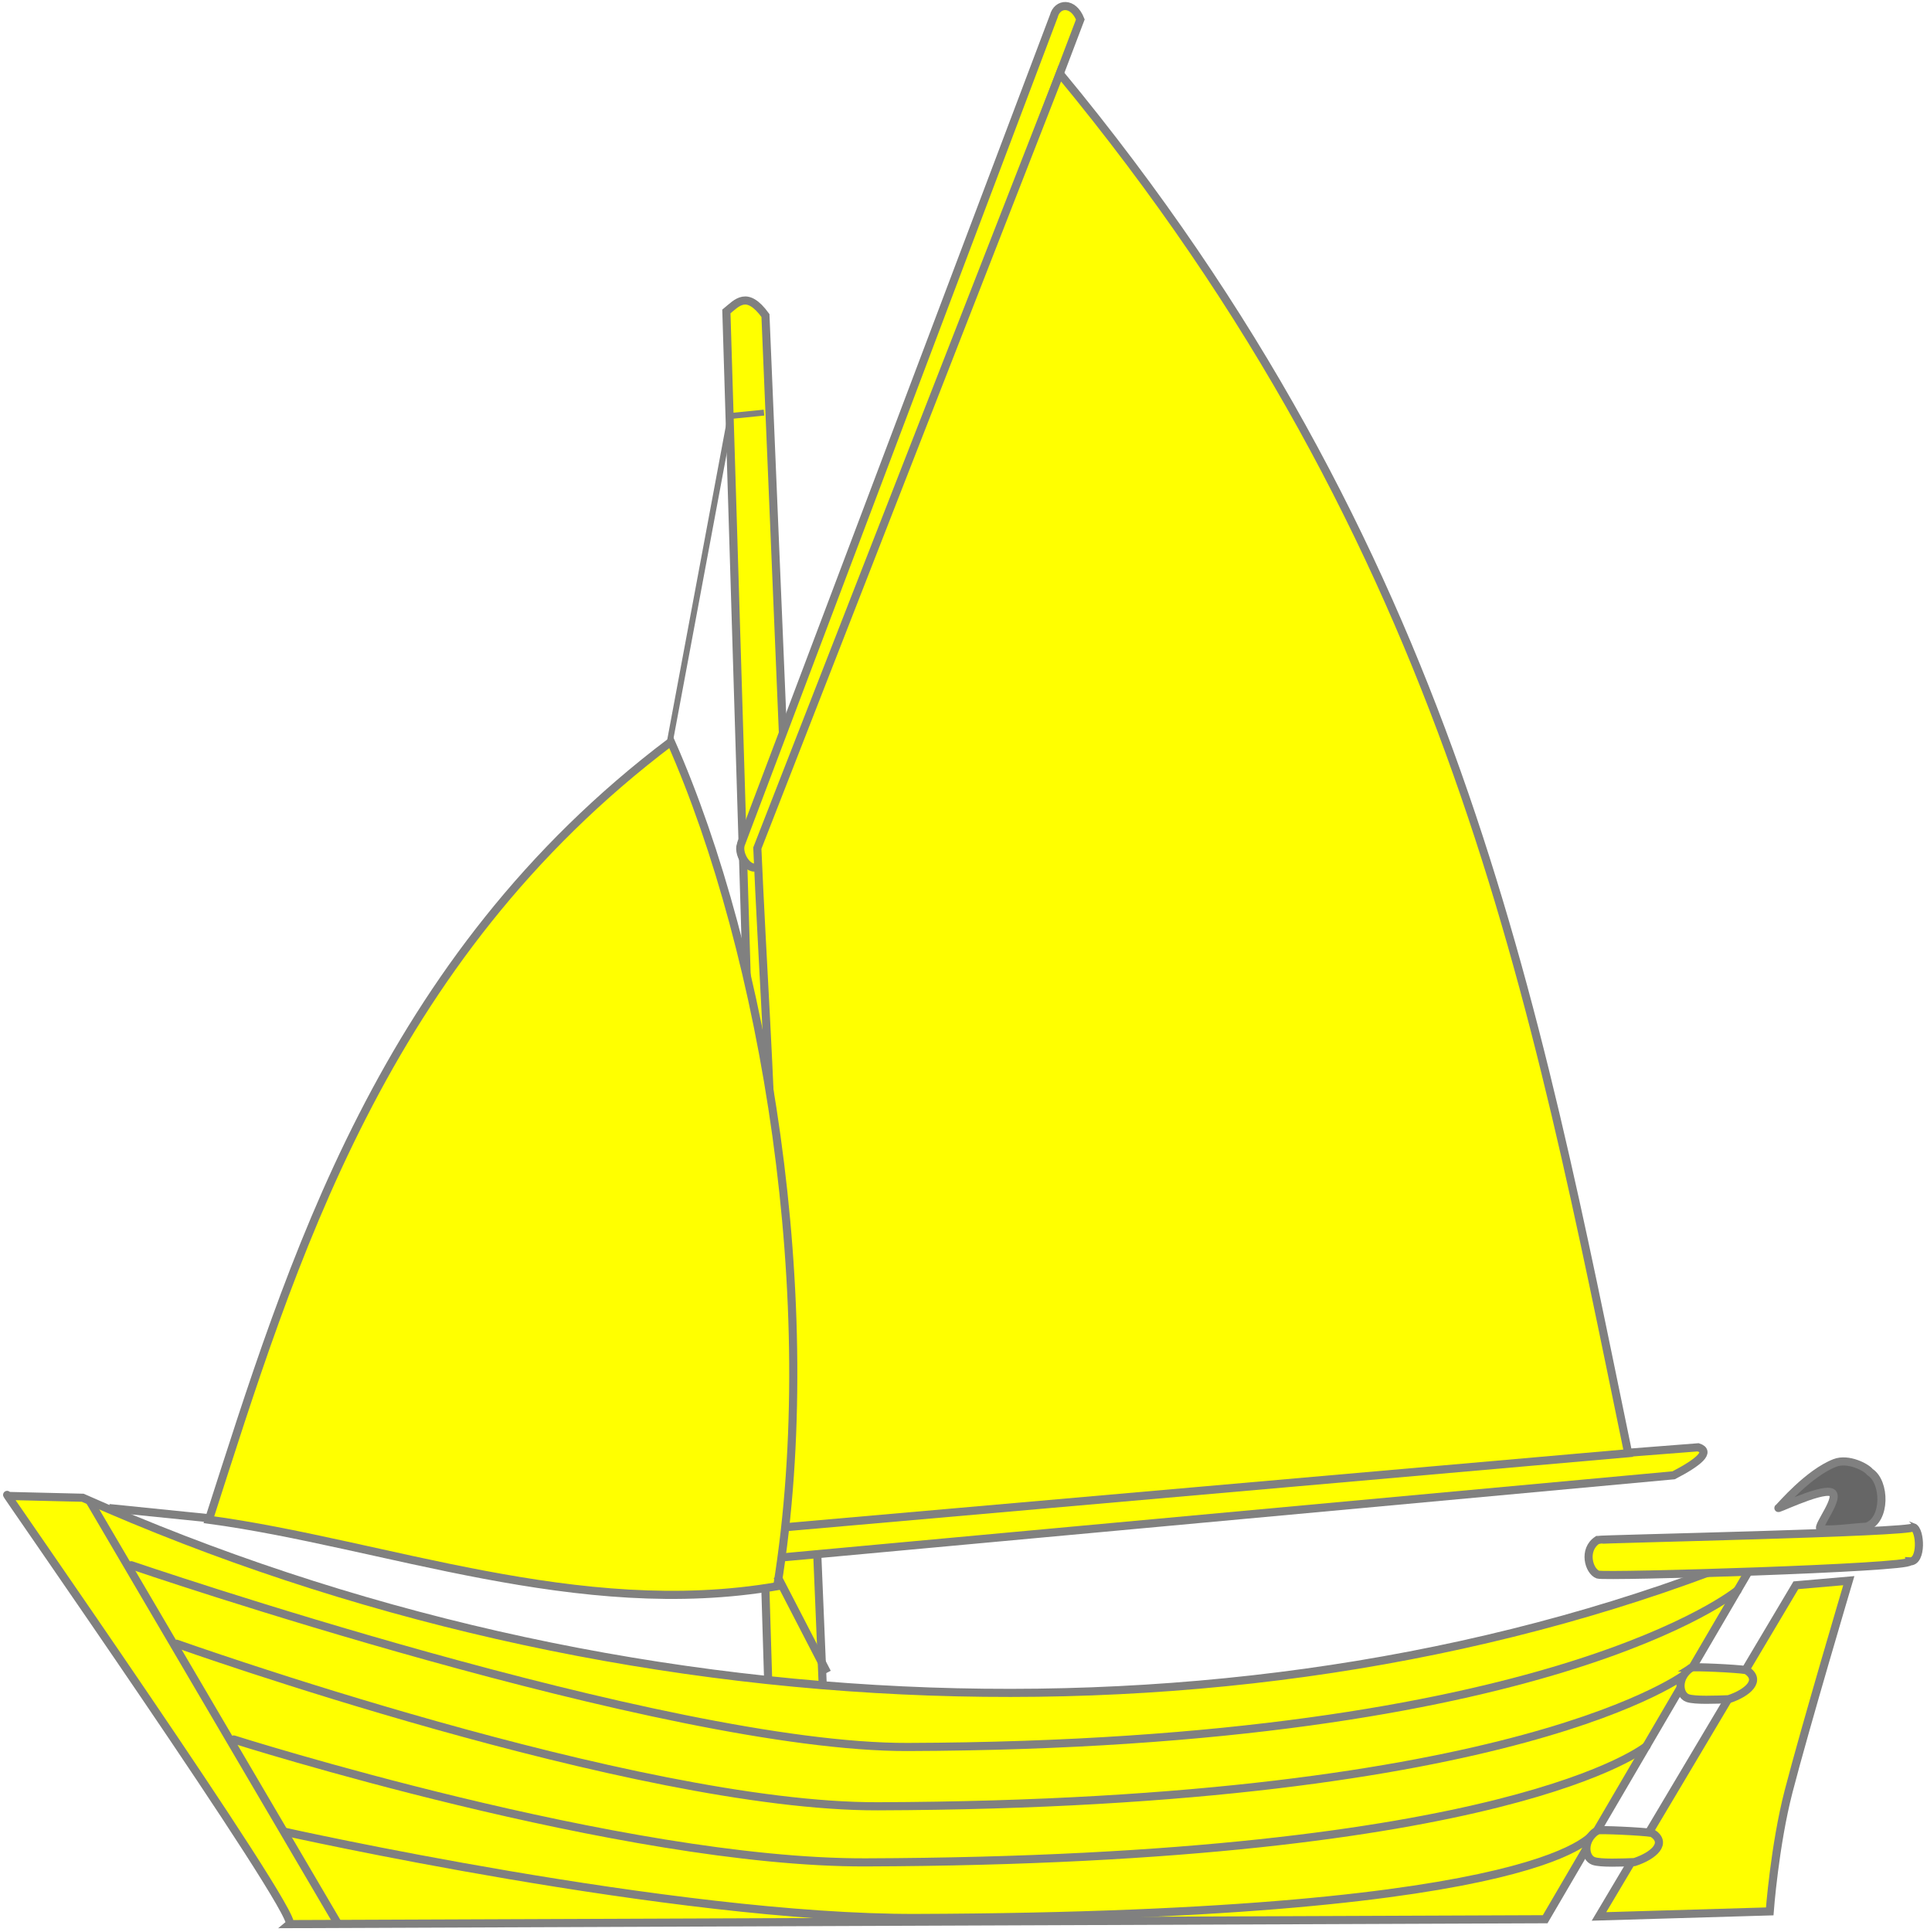
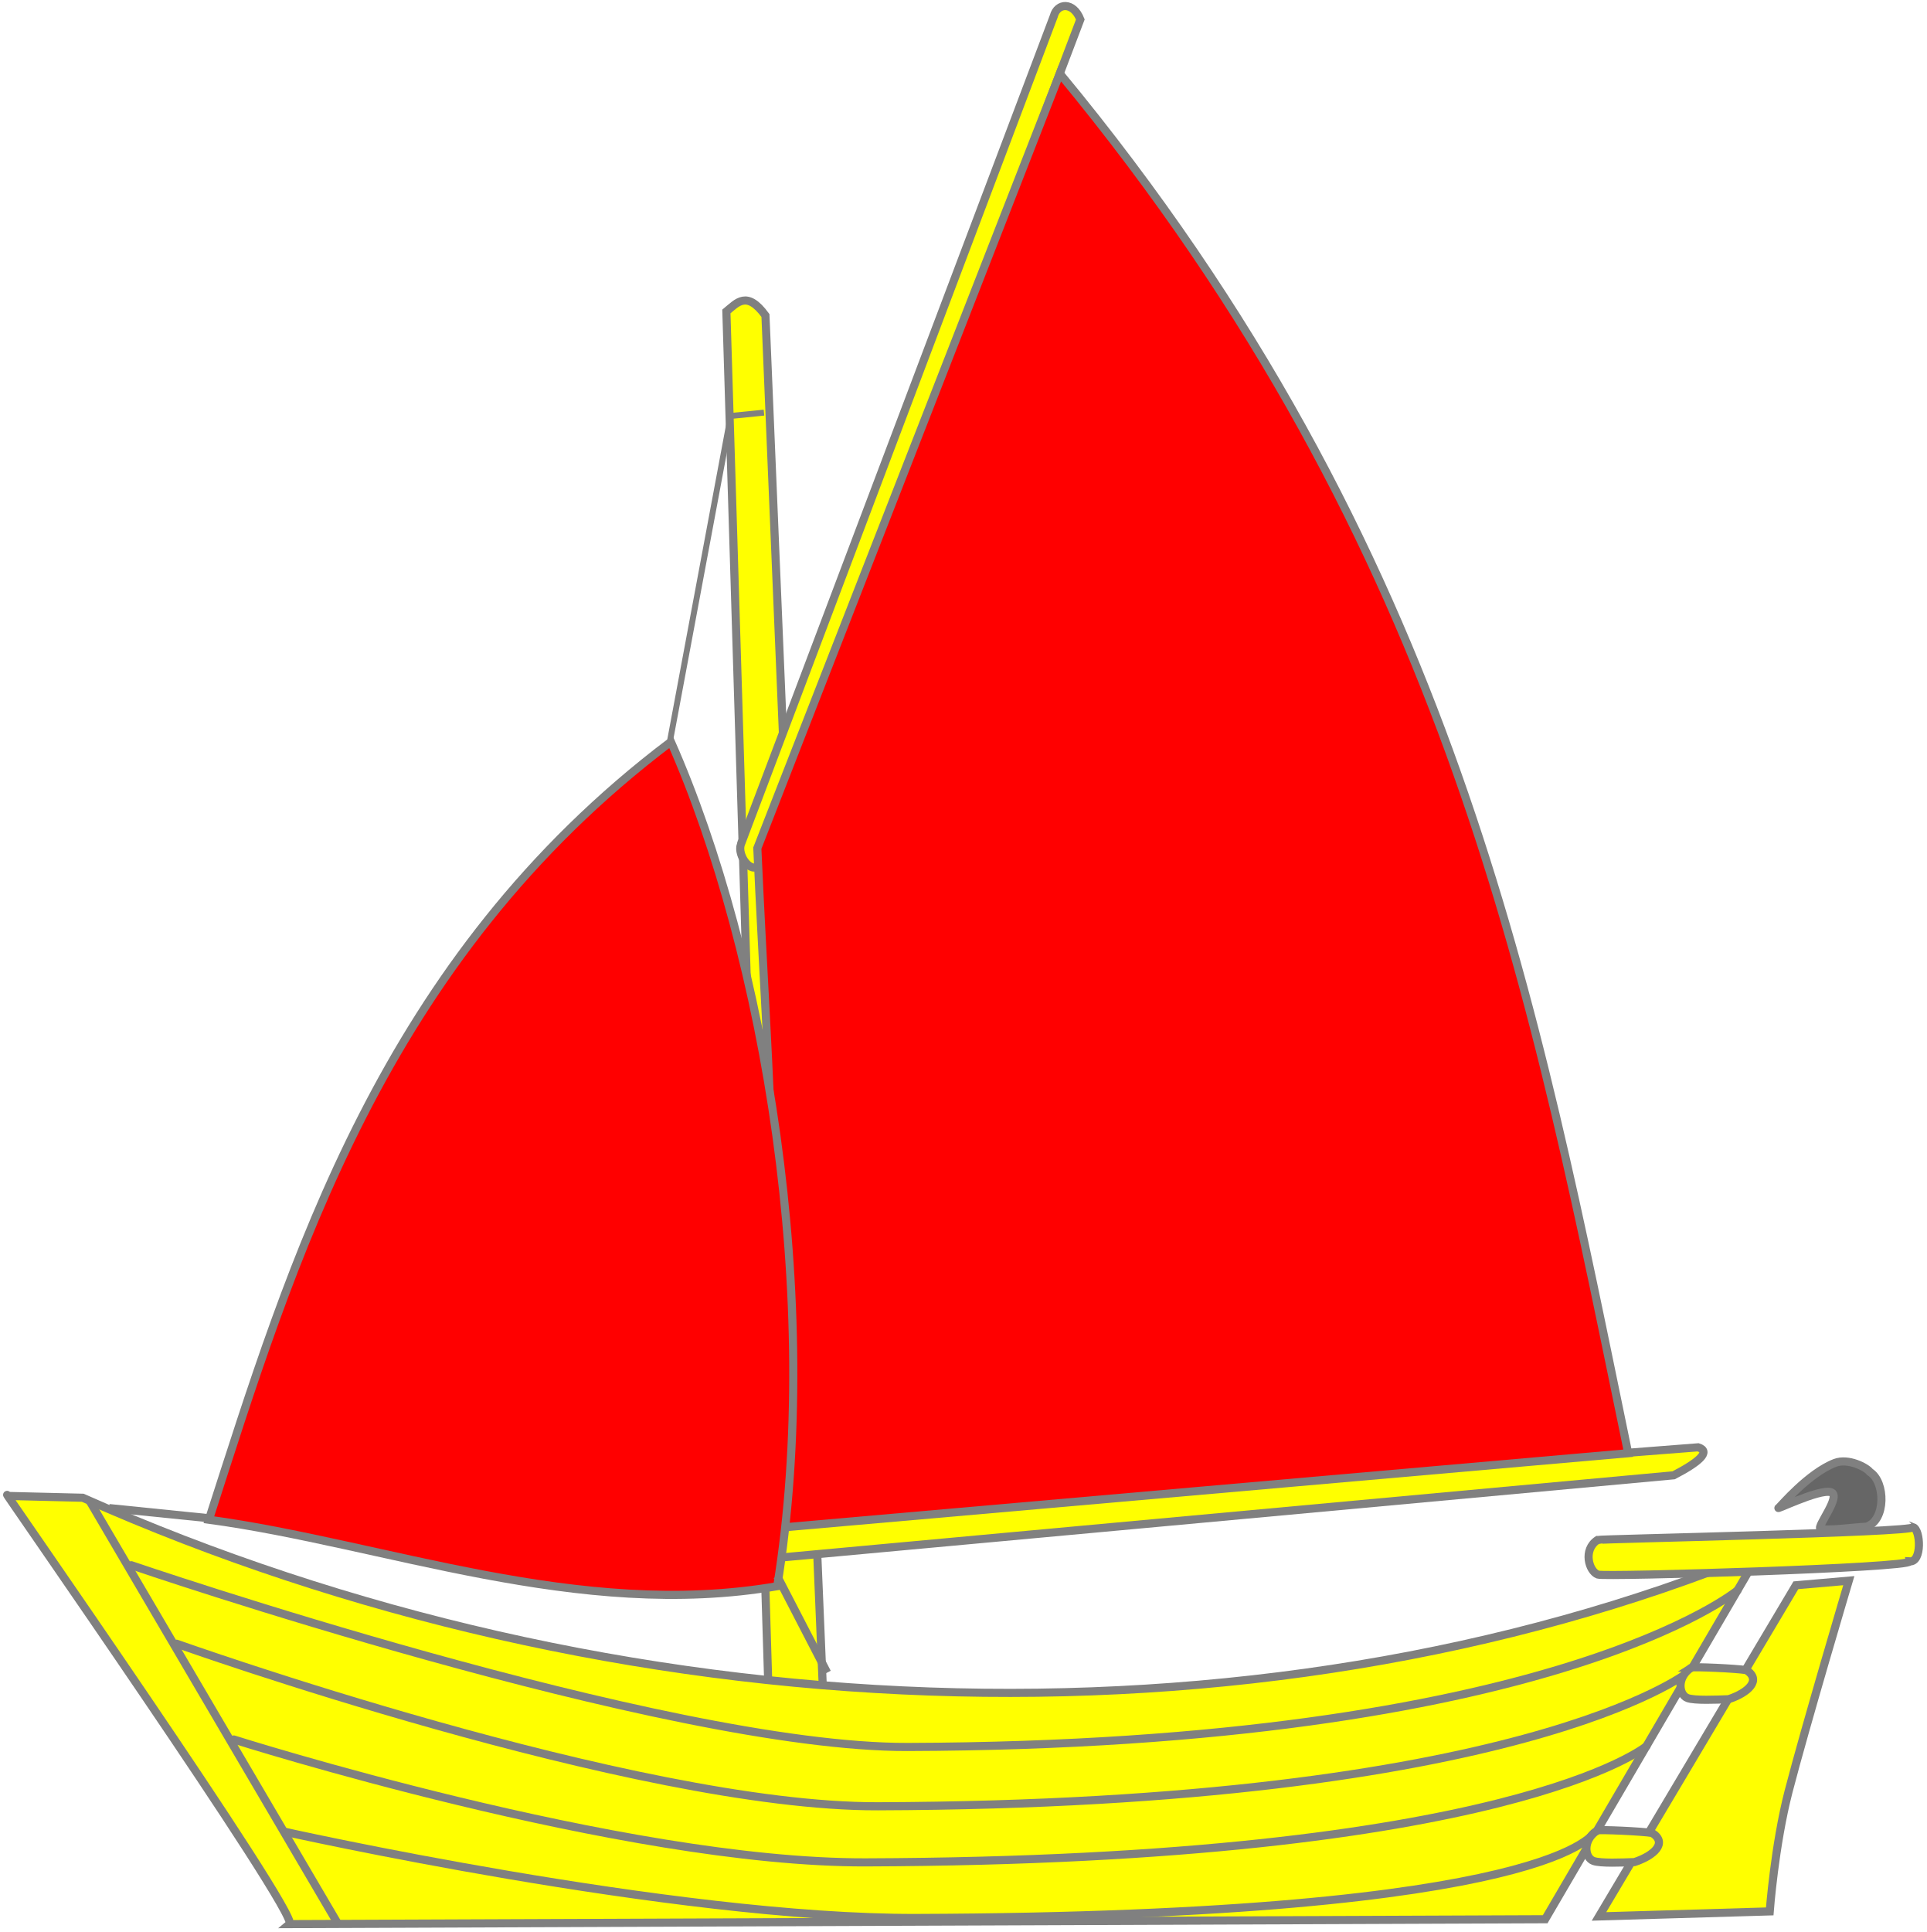
- <svg xmlns="http://www.w3.org/2000/svg" height="224.859" width="224.29" version="1.0" id="svg2">
+ <svg xmlns="http://www.w3.org/2000/svg" id="svg2" version="1.0" width="224.29" height="224.859">
  <defs id="defs6">
    <linearGradient id="linearGradient2893">
-       <stop style="stop-color:white;stop-opacity:0.314;" offset="0" id="stop2895" />
-       <stop id="stop2897" offset="0.19" style="stop-color:white;stop-opacity:0.251;" />
-       <stop style="stop-color:#6b6b6b;stop-opacity:0.125;" offset="0.6" id="stop2901" />
-       <stop style="stop-color:black;stop-opacity:0.125;" offset="1" id="stop2899" />
+       <stop id="stop2895" offset="0" style="stop-color:white;stop-opacity:0.314;" />
+       <stop style="stop-color:white;stop-opacity:0.251;" offset="0.19" id="stop2897" />
+       <stop id="stop2901" offset="0.6" style="stop-color:#6b6b6b;stop-opacity:0.125;" />
+       <stop id="stop2899" offset="1" style="stop-color:black;stop-opacity:0.125;" />
    </linearGradient>
  </defs>
-   <g id="layer4" transform="translate(-117.3614,-334.5667)">
-     <g id="g14636" transform="matrix(0.6894797,0,0,0.6894797,130.8418,-640.4834)">
-       <path d="m 110.373,1705.44 -2.977,-97.505 -4.31,-141.17 c 1.806,-1.478 3.46,-3.614 6.598,0.677 l 9.965,238.242 z" id="path4347" style="fill:#ffff00;stroke:#808080;stroke-width:1.37" />
-       <path d="m 241.329,1738.156 -211.986,0.824 c 1.806,-1.477 -50.693,-76.57 -47.556,-72.278 l 12.628,0.306 c 89.602,39.828 197.267,44.306 283.116,9.254 z" id="path4349" style="fill:#ffff00;stroke:#808080;stroke-width:1.37" />
-       <path d="m -4.454,1667.482 41.985,71.497" id="path4353" style="fill:none;stroke:#808080;stroke-width:1.37" />
-       <path d="m 2.612,1678.396 c 0,0 90.093,30.817 131.092,30.683 108.671,-0.35 140.116,-26.462 140.116,-26.462" id="path4355" style="fill:none;stroke:#808080;stroke-width:1.37;stroke-linecap:round" />
-       <path d="m 10.269,1691.65 c 0,0 77.399,27.572 118.399,27.439 108.671,-0.351 136.698,-22.558 136.698,-22.558" id="path4357" style="fill:none;stroke:#808080;stroke-width:1.37;stroke-linecap:round" />
-       <path d="m 19.914,1707.811 c 0,0 65.712,20.88 106.712,20.747 108.671,-0.351 131.817,-19.628 131.817,-19.628" id="path4359" style="fill:none;stroke:#808080;stroke-width:1.37;stroke-linecap:round" />
-       <path d="m 28.254,1723.332 c 0,0 65.915,14.745 106.915,14.611 108.671,-0.351 114.586,-14.611 114.586,-14.611" id="path4361" style="fill:none;stroke:#808080;stroke-width:1.37" />
-       <path d="m 105.525,1556.726 52.839,-139.81 c 0.586,-2.258 3.282,-2.486 4.481,0.551 l -54.19,142.716 c -1.377,1.614 -3.747,-1.536 -3.131,-3.457 z" id="path4371" style="fill:#ffff00;stroke:#808080;stroke-width:1.37" />
-       <path d="m 283.658,1681.78 8.934,-0.776 c 0,0 -7.379,24.812 -10.16,35.55 -2.363,9.12 -3.191,20.279 -3.191,20.279 l -28.828,0.85 z" id="path4391" style="fill:#ffff00;stroke:#808080;stroke-width:1.37;stroke-miterlimit:4;stroke-dasharray:none" />
-       <path d="m 250.171,1674.134 c 0.271,-0.176 53.322,-1.236 53.293,-2.157 1.255,0.459 1.514,5.902 -0.579,5.772 0.168,1.12 -51.473,2.65 -52.648,2.231 -1.531,-0.546 -2.586,-4.21 -0.067,-5.846 z" id="path4393" style="fill:#ffff00;stroke:#808080;stroke-width:1.37" />
-       <path d="m 266.012,1695.675 c 0.271,-0.177 7.58,0.145 9.279,0.431 2.636,1.668 0.306,3.831 -2.995,4.91 -2.075,0.084 -5.732,0.233 -6.907,-0.186 -1.531,-0.546 -1.895,-3.519 0.624,-5.155 z" id="path4395" style="fill:#ffff00;stroke:#808080;stroke-width:1.37" />
-       <path d="m 250.12,1723.167 c 0.271,-0.177 7.581,0.146 9.279,0.432 2.636,1.667 0.306,3.831 -2.995,4.909 -2.076,0.084 -5.732,0.233 -6.907,-0.186 -1.532,-0.546 -1.896,-3.519 0.623,-5.156 z" id="path4397" style="fill:#ffff00;stroke:#808080;stroke-width:1.37" />
-       <path d="m 280.843,1668.624 c 0.18,-0.117 4.93,-5.77 9.405,-7.496 2.258,-0.871 5.345,0.755 5.916,1.542 2.636,1.667 2.722,8.146 -0.579,9.225 -2.076,0.084 -6.595,0.752 -7.771,0.333 -0.736,-0.263 3.6,-5.561 1.771,-6.154 -1.976,-0.641 -10.05,3.401 -8.743,2.551 z" id="path4399" style="stroke:#808080;stroke-width:1.37;fill:#666666" />
-       <path d="m 103.606,1671.227 163.557,-12.734 c 2.226,0.72 0.084,2.534 -4.144,4.726 l -157.81,14.53 c -4.041,-1.784 -4.294,-3.99 -1.603,-6.522 z" id="path4369-3" style="fill:#ffff00;stroke:#808080;stroke-width:1.37" />
-       <path id="path14590" d="m 159.38,1426.593 c 66.662,80.604 80.199,156.655 95.965,232.896 l -147.033,12.908 c 5.381,-38.348 1.671,-76.697 0,-115.045 z" style="fill:#ffff00;stroke:#808080;stroke-width:1.37;stroke-linecap:butt;stroke-linejoin:miter;stroke-miterlimit:4;stroke-dasharray:none;stroke-opacity:1" />
-       <path id="path14592" d="m 93.72,1539.394 c -48.845,36.878 -64.026,87.917 -78.006,131.32 29.405,3.971 62.368,17.033 95.964,11.224 7.785,-48.361 -2.169,-106.838 -17.958,-142.544 z" style="fill:#ffff00;stroke:#808080;stroke-width:1.37;stroke-linecap:butt;stroke-linejoin:miter;stroke-miterlimit:4;stroke-dasharray:none;stroke-opacity:1" />
-       <path id="path14594" d="m 93.439,1539.955 10.382,-55.558 5.612,-0.561" style="fill:none;stroke:#808080;stroke-width:1px;stroke-linecap:butt;stroke-linejoin:miter;stroke-opacity:1" />
-       <path id="path14632" d="m 15.433,1670.433 -16.555,-1.683" style="fill:none;stroke:#808080;stroke-width:1.37;stroke-linecap:butt;stroke-linejoin:miter;stroke-opacity:1" />
-       <path id="path14634" d="m 111.678,1680.254 8.418,16.275" style="fill:none;stroke:#808080;stroke-width:1.37;stroke-linecap:butt;stroke-linejoin:miter;stroke-opacity:1" />
+   <g transform="translate(-117.3614,-334.5667)" id="layer4">
+     <g transform="matrix(0.6894797,0,0,0.6894797,130.8418,-640.4834)" id="g14636">
+       <path style="fill:#ffff00;stroke:#808080;stroke-width:1.37" id="path4347" d="m 110.373,1705.44 -2.977,-97.505 -4.31,-141.17 c 1.806,-1.478 3.46,-3.614 6.598,0.677 l 9.965,238.242 z" />
+       <path style="fill:#ffff00;stroke:#808080;stroke-width:1.37" id="path4349" d="m 241.329,1738.156 -211.986,0.824 c 1.806,-1.477 -50.693,-76.57 -47.556,-72.278 l 12.628,0.306 c 89.602,39.828 197.267,44.306 283.116,9.254 z" />
+       <path style="fill:none;stroke:#808080;stroke-width:1.37" id="path4353" d="m -4.454,1667.482 41.985,71.497" />
+       <path style="fill:none;stroke:#808080;stroke-width:1.37;stroke-linecap:round" id="path4355" d="m 2.612,1678.396 c 0,0 90.093,30.817 131.092,30.683 108.671,-0.35 140.116,-26.462 140.116,-26.462" />
+       <path style="fill:none;stroke:#808080;stroke-width:1.37;stroke-linecap:round" id="path4357" d="m 10.269,1691.65 c 0,0 77.399,27.572 118.399,27.439 108.671,-0.351 136.698,-22.558 136.698,-22.558" />
+       <path style="fill:none;stroke:#808080;stroke-width:1.37;stroke-linecap:round" id="path4359" d="m 19.914,1707.811 c 0,0 65.712,20.88 106.712,20.747 108.671,-0.351 131.817,-19.628 131.817,-19.628" />
+       <path style="fill:none;stroke:#808080;stroke-width:1.37" id="path4361" d="m 28.254,1723.332 c 0,0 65.915,14.745 106.915,14.611 108.671,-0.351 114.586,-14.611 114.586,-14.611" />
+       <path style="fill:#ffff00;stroke:#808080;stroke-width:1.37" id="path4371" d="m 105.525,1556.726 52.839,-139.81 c 0.586,-2.258 3.282,-2.486 4.481,0.551 l -54.19,142.716 c -1.377,1.614 -3.747,-1.536 -3.131,-3.457 z" />
+       <path style="fill:#ffff00;stroke:#808080;stroke-width:1.37;stroke-miterlimit:4;stroke-dasharray:none" id="path4391" d="m 283.658,1681.78 8.934,-0.776 c 0,0 -7.379,24.812 -10.16,35.55 -2.363,9.12 -3.191,20.279 -3.191,20.279 l -28.828,0.85 z" />
+       <path style="fill:#ffff00;stroke:#808080;stroke-width:1.37" id="path4393" d="m 250.171,1674.134 c 0.271,-0.176 53.322,-1.236 53.293,-2.157 1.255,0.459 1.514,5.902 -0.579,5.772 0.168,1.12 -51.473,2.65 -52.648,2.231 -1.531,-0.546 -2.586,-4.21 -0.067,-5.846 z" />
+       <path style="fill:#ffff00;stroke:#808080;stroke-width:1.37" id="path4395" d="m 266.012,1695.675 c 0.271,-0.177 7.58,0.145 9.279,0.431 2.636,1.668 0.306,3.831 -2.995,4.91 -2.075,0.084 -5.732,0.233 -6.907,-0.186 -1.531,-0.546 -1.895,-3.519 0.624,-5.155 z" />
+       <path style="fill:#ffff00;stroke:#808080;stroke-width:1.37" id="path4397" d="m 250.12,1723.167 c 0.271,-0.177 7.581,0.146 9.279,0.432 2.636,1.667 0.306,3.831 -2.995,4.909 -2.076,0.084 -5.732,0.233 -6.907,-0.186 -1.532,-0.546 -1.896,-3.519 0.623,-5.156 z" />
+       <path style="stroke:#808080;stroke-width:1.37;fill:#666666" id="path4399" d="m 280.843,1668.624 c 0.18,-0.117 4.93,-5.77 9.405,-7.496 2.258,-0.871 5.345,0.755 5.916,1.542 2.636,1.667 2.722,8.146 -0.579,9.225 -2.076,0.084 -6.595,0.752 -7.771,0.333 -0.736,-0.263 3.6,-5.561 1.771,-6.154 -1.976,-0.641 -10.05,3.401 -8.743,2.551 z" />
+       <path style="fill:#ffff00;stroke:#808080;stroke-width:1.37" id="path4369-3" d="m 103.606,1671.227 163.557,-12.734 c 2.226,0.72 0.084,2.534 -4.144,4.726 l -157.81,14.53 c -4.041,-1.784 -4.294,-3.99 -1.603,-6.522 z" />
+       <g id="sails">
+         <path id="path14590" d="m 159.38,1426.593 c 66.662,80.604 80.199,156.655 95.965,232.896 l -147.033,12.908 c 5.381,-38.348 1.671,-76.697 0,-115.045 z" style="fill:#ff0000;stroke:#808080;stroke-width:1.37;stroke-linecap:butt;stroke-linejoin:miter;stroke-miterlimit:4;stroke-dasharray:none;stroke-opacity:1" />
+         <path id="path14592" d="m 93.72,1539.394 c -48.845,36.878 -64.026,87.917 -78.006,131.32 29.405,3.971 62.368,17.033 95.964,11.224 7.785,-48.361 -2.169,-106.838 -17.958,-142.544 z" style="fill:#ff0000;stroke:#808080;stroke-width:1.37;stroke-linecap:butt;stroke-linejoin:miter;stroke-miterlimit:4;stroke-dasharray:none;stroke-opacity:1" />
+       </g>
+       <path style="fill:none;stroke:#808080;stroke-width:1px;stroke-linecap:butt;stroke-linejoin:miter;stroke-opacity:1" d="m 93.439,1539.955 10.382,-55.558 5.612,-0.561" id="path14594" />
+       <path style="fill:none;stroke:#808080;stroke-width:1.37;stroke-linecap:butt;stroke-linejoin:miter;stroke-opacity:1" d="m 15.433,1670.433 -16.555,-1.683" id="path14632" />
+       <path style="fill:none;stroke:#808080;stroke-width:1.37;stroke-linecap:butt;stroke-linejoin:miter;stroke-opacity:1" d="m 111.678,1680.254 8.418,16.275" id="path14634" />
    </g>
  </g>
</svg>
